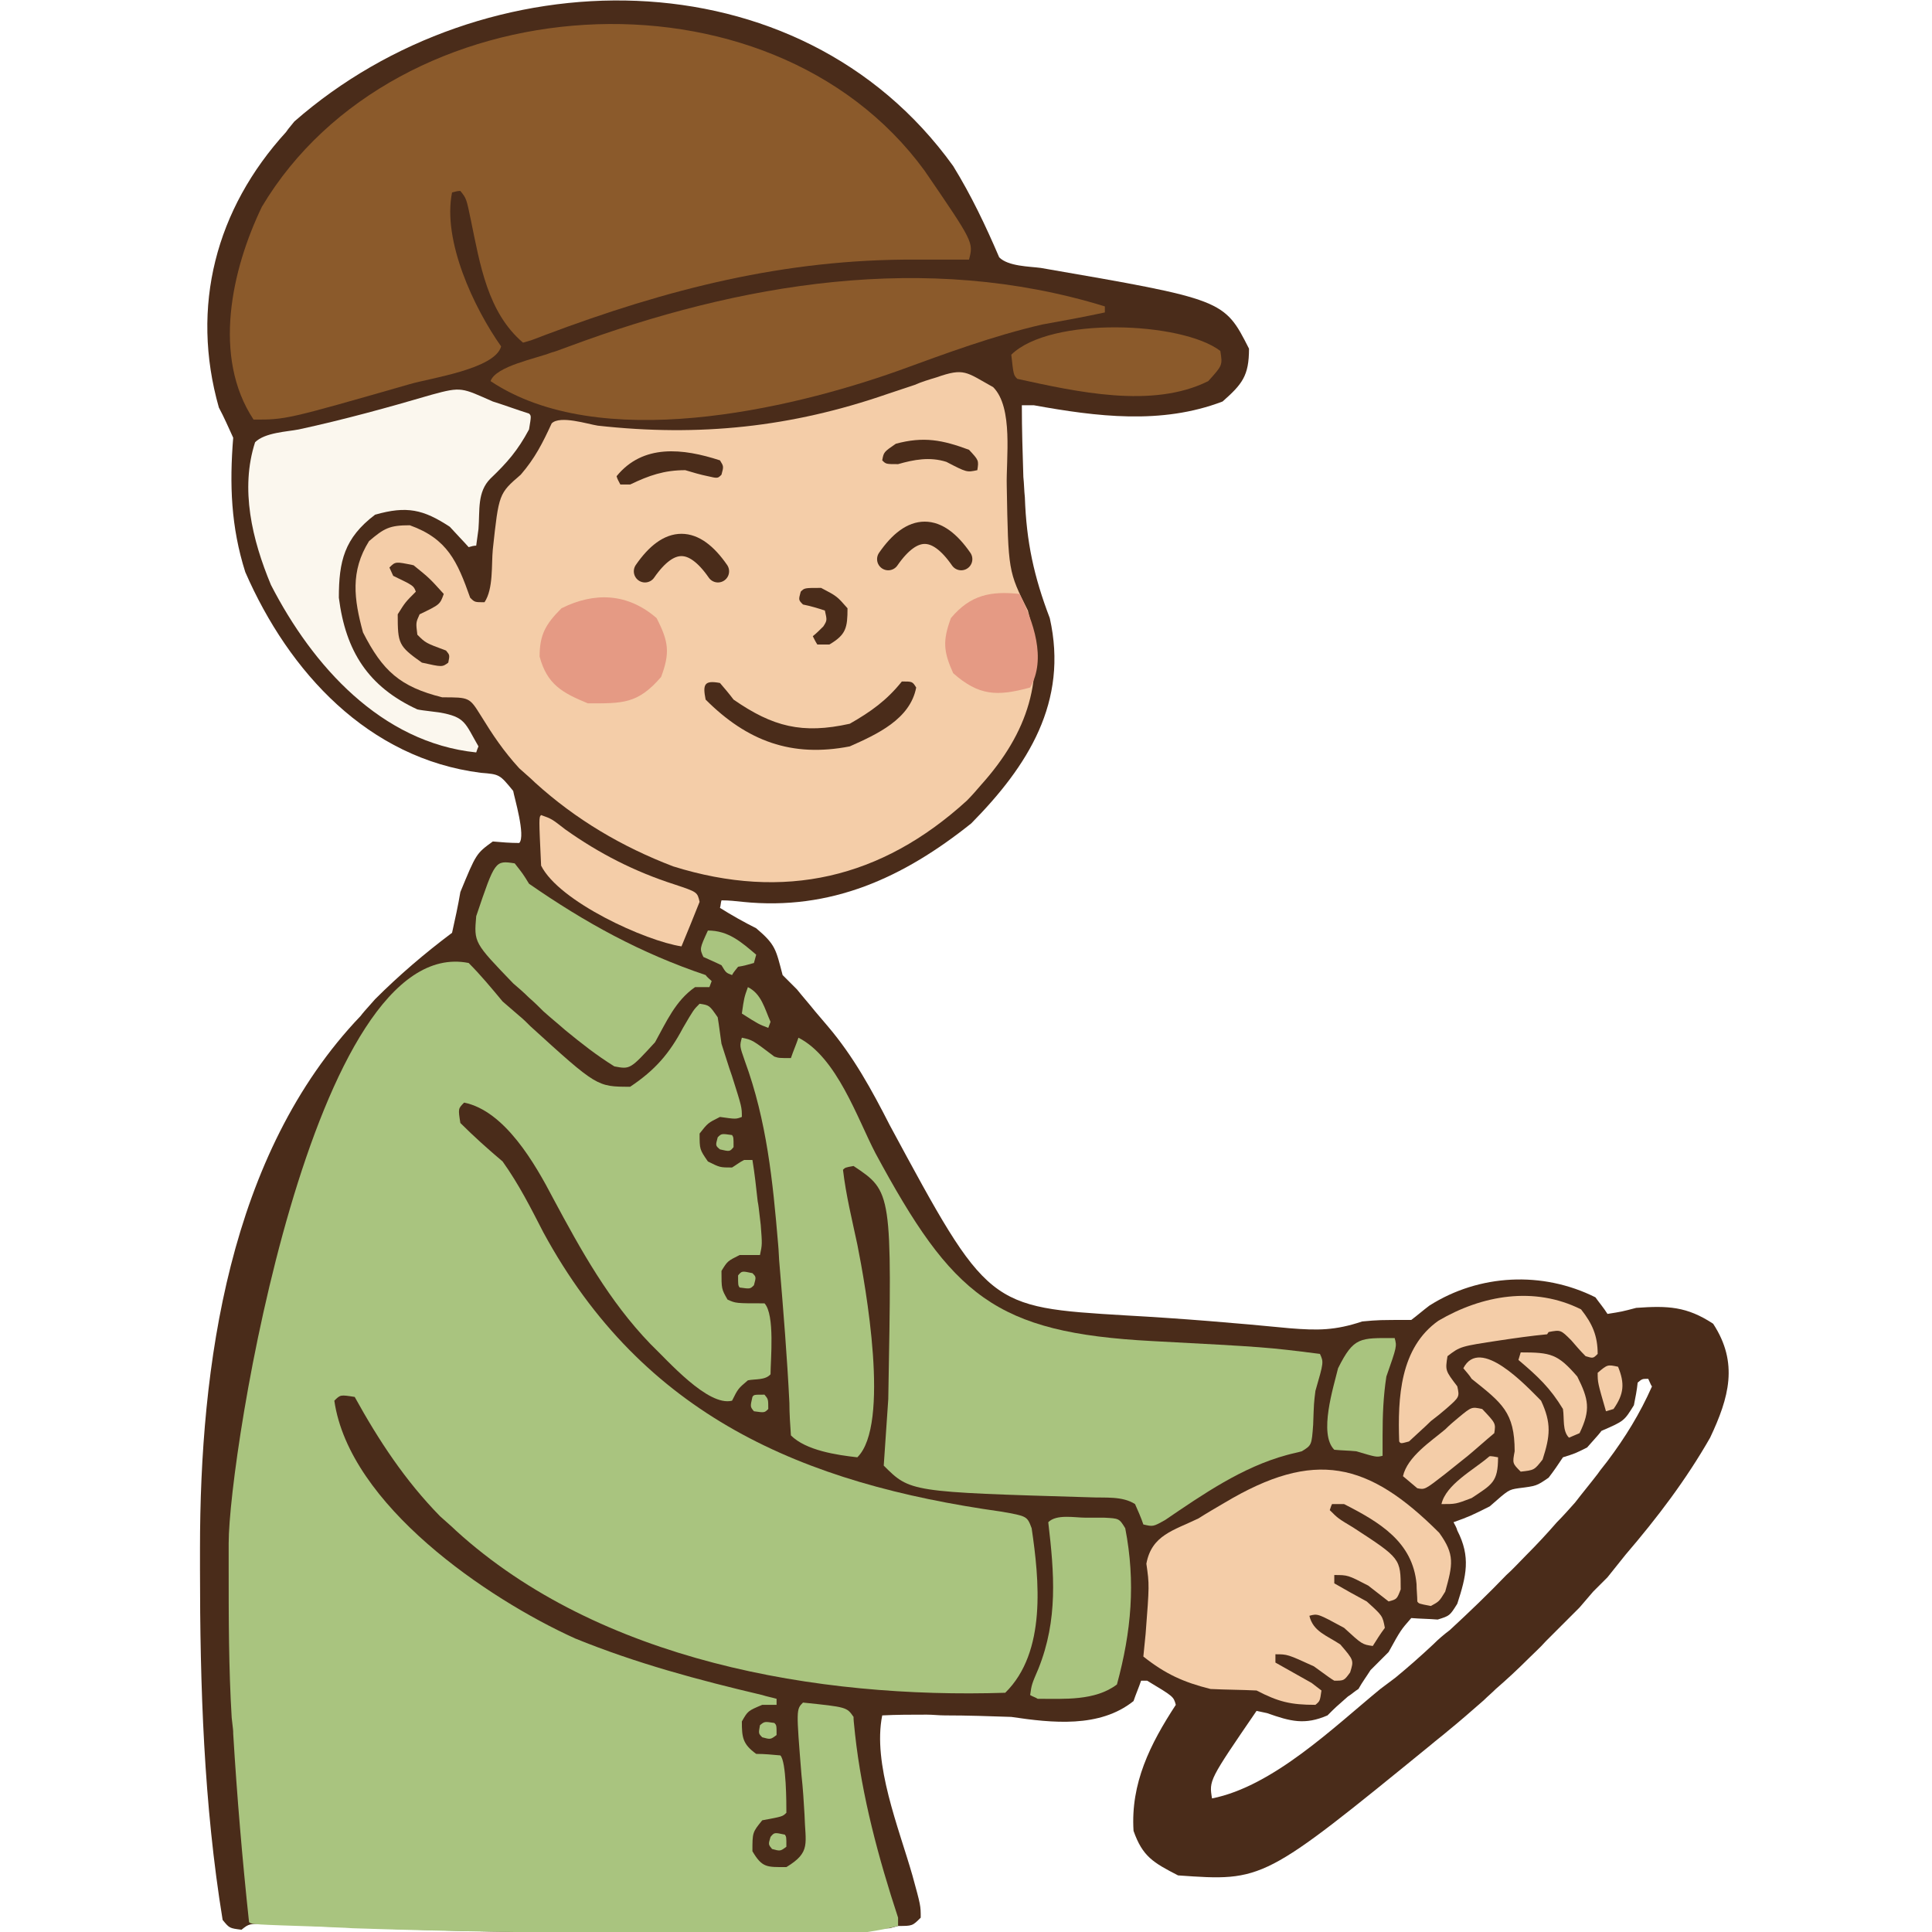
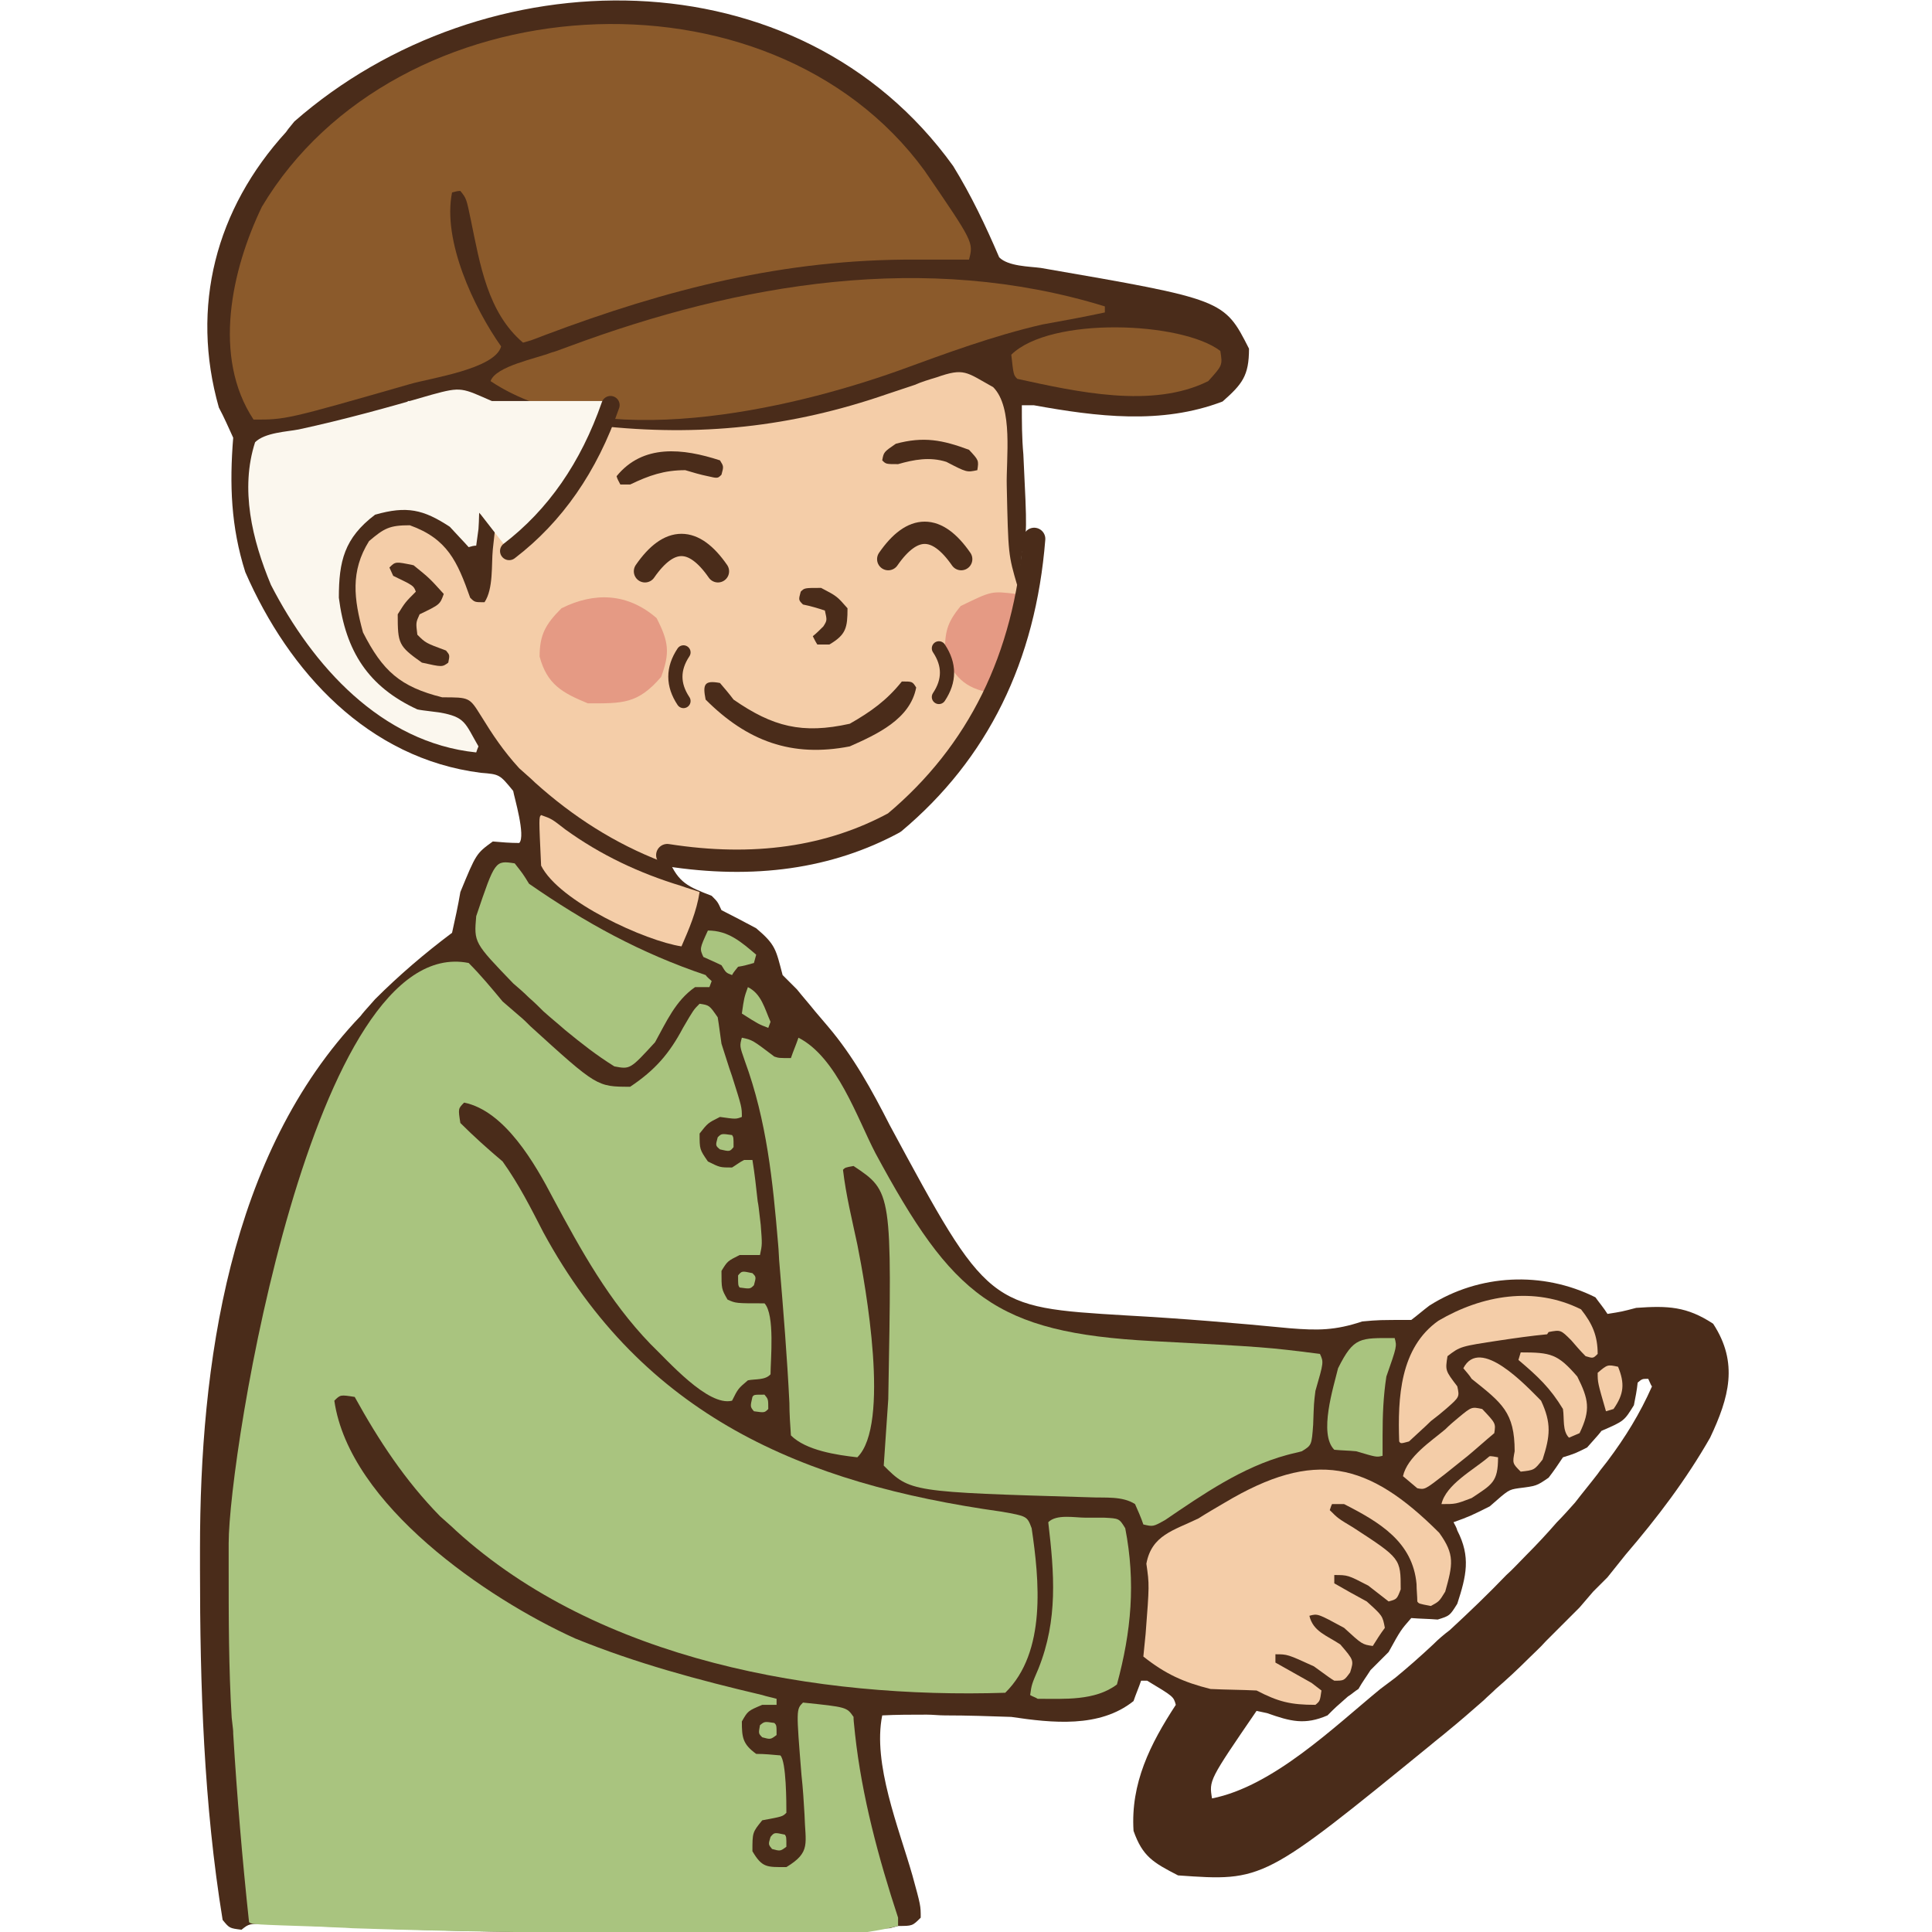
<svg xmlns="http://www.w3.org/2000/svg" viewBox="0 0 256 256">
  <g data-part="person">
-     <path d="M126.3 22c2.4 3.9 4.3 7.9 6.1 12.1 1.2 1.2 4 1.2 5.5 1.4 24.3 4.2 24.3 4.2 27.6 10.7 0 3.6-.9 4.7-3.5 7-8.1 3.1-16.7 2-25 .5-.5 0-1.1 0-1.6 0 0 3.2.1 6.3.2 9.5.1.9.1 1.8.2 2.7.2 5.9 1.2 10.5 3.3 16 2.5 11.1-2.9 19.6-10.4 27.2-9 7.2-18.6 11.6-30.3 10.4-.9-.1-1.8-.2-2.8-.2-.1.3-.1.7-.2 1 1.6 1 3.2 1.9 4.8 2.7 2.6 2.2 2.6 2.8 3.5 6.2.6.6 1.2 1.2 1.9 1.9.8 1 1.6 1.9 2.4 2.9.6.7 1.1 1.3 1.7 2 3.4 4 5.8 8.4 8.2 13.1 13 24.1 13 24.1 31.3 25.2 7.3.4 14.5 1 21.7 1.7 3.7.3 6 .3 9.6-.9 2.2-.2 2.2-.2 6.5-.2.8-.6 1.6-1.3 2.4-1.9 6.6-4.2 15-4.6 22-1.1.5.7 1.1 1.4 1.6 2.2 1.9-.3 1.9-.3 3.8-.8 4.2-.3 6.7-.2 10.2 2.1 3.4 5.2 2.1 9.8-.4 15.1-3.2 5.6-7 10.6-11.2 15.5-.4.5-.4.5-2.4 3-.6.6-1.2 1.2-1.9 1.9-.6.7-1.2 1.4-1.8 2.1-1.5 1.5-3 3-4.5 4.5-.7.8-1.5 1.5-2.3 2.3-1.4 1.4-2.8 2.7-4.3 4-.5.5-1.1 1-1.6 1.5-1.6 1.4-3.2 2.8-4.8 4.1-.7.6-1.5 1.2-2.2 1.8-22.2 18.1-22.2 18.1-33.5 17.3-3.3-1.7-4.7-2.5-5.9-5.9-.4-6.3 2.2-11.5 5.6-16.7-.3-1.1-.3-1.1-3.8-3.2-.2 0-.5 0-.8 0-.3.9-.7 1.8-1 2.7-4.5 3.6-10.8 2.9-16.2 2.1-2.9-.1-5.8-.2-8.8-.2-.8 0-1.6-.1-2.4-.1-2 0-4 0-5.9.1-1.3 6.4 2.2 14.9 4 21.2 1.1 4 1.1 4 1.1 5.6-1.1 1.1-1.1 1.1-3 1.1-.4.1-.7.2-1.1.3-10.9.5-21.8.6-32.7.6-.4 0-.4 0-2.4 0-15.8 0-31.6-.4-47.4-1.2-2.4 0-2.4 0-3.4.8-1.6-.2-1.6-.2-2.5-1.3-2.5-15.3-3-31-3-46.5 0-.9 0-1.8 0-2.7 0-24.2 3.8-52.3 21.3-70.6.3-.4.3-.4 1.9-2.2 3.2-3.2 6.6-6.1 10.2-8.8.4-1.8.8-3.6 1.1-5.4 2.1-5.1 2.1-5.1 4.3-6.7 1.1.1 2.3.2 3.5.2.9-.9-.7-6.2-.8-6.9-1.8-2.2-1.8-2.2-4.3-2.4-14.9-1.9-25.4-13.3-31.2-26.6-1.9-6-2.1-11.6-1.6-17.8-.6-1.3-1.2-2.7-1.9-4-3.8-13.4-.4-26.3 8.9-36.5.2-.3.2-.3 1.1-1.4 25.1-22 66.8-22.6 87.3 5.9zm90.7 161.2c-.1 1-.3 2-.5 3-1.3 2.1-1.3 2.1-4.3 3.4-.3.4-.3.4-1.9 2.2-1.6.8-1.6.8-3.2 1.3-.6.9-1.2 1.8-1.9 2.7-1.6 1.1-1.6 1.1-4 1.4-1.3.2-1.3.2-3.8 2.4-2.6 1.3-2.6 1.3-4.8 2.1.2.4.4.7.5 1.1 1.8 3.5 1.2 6 0 9.7-1 1.6-1 1.6-2.6 2.1-1.2-.1-2.3-.1-3.5-.2-1.4 1.6-1.4 1.6-3 4.5-.8.8-1.6 1.6-2.4 2.4-.5.8-1.1 1.6-1.6 2.5-.5.3-.9.7-1.4 1-1.6 1.4-1.6 1.4-2.7 2.5-3 1.3-4.9.8-8-.3-.5-.1-.9-.2-1.4-.3-6.3 9.2-6.3 9.2-5.9 11.6 8.1-1.6 16.2-9.5 22.3-14.5.7-.5 1.3-1 2-1.5 1.7-1.4 3.4-2.9 5-4.4.7-.7 1.4-1.3 2.2-1.9 2.6-2.4 5.1-4.8 7.5-7.3.9-.8 1.7-1.7 2.6-2.6 1.4-1.4 2.8-2.9 4.1-4.4.8-.8 1.6-1.7 2.4-2.6 1-1.3 2-2.5 3-3.8.2-.3.2-.3 1.3-1.7 2.4-3.2 4.3-6.3 5.9-9.9-.1-.1-.1-.1-.5-1-.8 0-.8 0-1.4.5z" fill="#4A2C1A" />
+     <path d="M126.3 22c2.4 3.9 4.3 7.9 6.1 12.1 1.2 1.2 4 1.2 5.5 1.4 24.3 4.2 24.3 4.2 27.6 10.7 0 3.6-.9 4.7-3.5 7-8.1 3.1-16.7 2-25 .5-.5 0-1.1 0-1.6 0 0 2.2 0 4.3.2 6.5.5 10.3.5 10.3-.2 13.1-.1 1.1-.2 2.2-.3 3.3-.1.3-.2.7-.3 1 0 .9 0 1.7-.1 2.6-.4 7.4-2.7 14.4-7.4 20.3-.5.7-1.1 1.5-1.7 2.3-2.2 2.8-4.6 4.4-7.7 6.2-.4.2-.4.2-2.3 1.3-7.6 4.4-15.3 4.3-23.7 3.6-1.1 0-2.2 0-3.3 0 1.3 3.1 2.6 3.6 5.7 4.8.8.8.8.8 1.3 1.9 1.6.8 3.1 1.6 4.6 2.4 2.6 2.2 2.6 2.8 3.5 6.2.6.6 1.2 1.2 1.9 1.9.8 1 1.6 1.9 2.4 2.9.6.7 1.1 1.3 1.7 2 3.4 4 5.8 8.4 8.2 13.1 13 24.1 13 24.1 31.3 25.2 7.3.4 14.5 1 21.7 1.7 3.7.3 6 .3 9.6-.9 2.2-.2 2.2-.2 6.5-.2.8-.6 1.6-1.3 2.4-1.9 6.6-4.2 15-4.6 22-1.1.5.7 1.1 1.4 1.6 2.2 1.9-.3 1.9-.3 3.8-.8 4.2-.3 6.7-.2 10.2 2.1 3.4 5.2 2.1 9.8-.4 15.1-3.2 5.6-7 10.6-11.2 15.5-.4.5-.4.5-2.4 3-.6.6-1.2 1.2-1.9 1.9-.6.7-1.2 1.4-1.8 2.1-1.5 1.5-3 3-4.5 4.5-.7.8-1.5 1.5-2.3 2.3-1.4 1.4-2.8 2.7-4.3 4-.5.5-1.1 1-1.6 1.5-1.6 1.4-3.2 2.8-4.8 4.1-.7.6-1.5 1.2-2.2 1.8-22.2 18.1-22.2 18.1-33.5 17.3-3.3-1.7-4.7-2.5-5.9-5.9-.4-6.3 2.2-11.5 5.6-16.7-.3-1.1-.3-1.1-3.8-3.2-.2 0-.5 0-.8 0-.3.9-.7 1.8-1 2.7-4.5 3.6-10.8 2.9-16.2 2.1-2.9-.1-5.8-.2-8.8-.2-.8 0-1.6-.1-2.4-.1-2 0-4 0-5.9.1-1.3 6.4 2.2 14.9 4 21.2 1.1 4 1.1 4 1.1 5.6-1.1 1.1-1.1 1.1-3 1.1-.4.1-.7.2-1.1.3-10.9.5-21.8.6-32.7.6-.4 0-.4 0-2.4 0-15.8 0-31.6-.4-47.4-1.2-2.4 0-2.4 0-3.4.8-1.6-.2-1.6-.2-2.5-1.3-2.5-15.3-3-31-3-46.5 0-.9 0-1.8 0-2.7 0-24.2 3.8-52.3 21.3-70.6.3-.4.3-.4 1.9-2.2 3.2-3.2 6.6-6.1 10.2-8.8.4-1.8.8-3.6 1.1-5.4 2.1-5.1 2.1-5.1 4.3-6.7 1.1.1 2.3.2 3.5.2.9-.9-.7-6.2-.8-6.9-1.8-2.2-1.8-2.2-4.3-2.4-14.9-1.9-25.4-13.3-31.2-26.6-1.9-6-2.1-11.6-1.6-17.8-.6-1.3-1.2-2.7-1.9-4-3.8-13.4-.4-26.3 8.9-36.5.2-.3.2-.3 1.1-1.4 25.1-22 66.8-22.6 87.3 5.9zm90.7 161.2c-.1 1-.3 2-.5 3-1.3 2.1-1.3 2.1-4.3 3.4-.3.4-.3.4-1.9 2.2-1.6.8-1.6.8-3.2 1.3-.6.9-1.2 1.8-1.9 2.7-1.6 1.1-1.6 1.1-4 1.4-1.3.2-1.3.2-3.8 2.4-2.6 1.3-2.6 1.3-4.8 2.1.2.4.4.7.5 1.1 1.8 3.5 1.2 6 0 9.7-1 1.6-1 1.6-2.6 2.1-1.2-.1-2.3-.1-3.5-.2-1.4 1.6-1.4 1.6-3 4.5-.8.8-1.6 1.6-2.4 2.4-.5.8-1.1 1.6-1.6 2.5-.5.3-.9.7-1.4 1-1.6 1.4-1.6 1.4-2.7 2.5-3 1.3-4.9.8-8-.3-.5-.1-.9-.2-1.4-.3-6.3 9.2-6.3 9.2-5.9 11.6 8.1-1.6 16.2-9.5 22.3-14.5.7-.5 1.3-1 2-1.5 1.7-1.4 3.4-2.9 5-4.4.7-.7 1.4-1.3 2.2-1.9 2.6-2.4 5.1-4.8 7.5-7.3.9-.8 1.7-1.7 2.6-2.6 1.4-1.4 2.8-2.9 4.1-4.4.8-.8 1.6-1.7 2.4-2.6 1-1.3 2-2.5 3-3.8.2-.3.2-.3 1.3-1.7 2.4-3.2 4.3-6.3 5.9-9.9-.1-.1-.1-.1-.5-1-.8 0-.8 0-1.4.5z" fill="#4A2C1A" />
    <path d="M62.1 127.6c1.6 1.6 3 3.3 4.5 5.1.7.6 1.4 1.2 2.2 1.9.5.4 1 .9 1.5 1.4 8.8 8 8.8 8 13.2 8 3.3-2.2 5.2-4.4 7-7.8 1.4-2.4 1.4-2.4 2.2-3.2 1.3.2 1.3.2 2.4 1.8.1.6.1.6.5 3.5.5 1.5.9 2.9 1.4 4.3 1.3 4.1 1.3 4.1 1.3 5.4-.8.3-.8.3-2.9 0-1.6.8-1.6.8-2.7 2.2 0 2.1 0 2.1 1.1 3.7 1.6.8 1.6.8 3.2.8.5-.3 1-.7 1.6-1 .3 0 .7 0 1.1 0 .3 1.8.5 3.7.7 5.5.1.5.1.5.4 3.1.2 2.6.2 2.6-.1 4-.9 0-1.7 0-2.7 0-1.6.8-1.6.8-2.4 2.1 0 2.4 0 2.4.8 3.8 1.1.5 1.1.5 4.9.5 1.4 1.5.8 7.5.8 9.4-.7.8-2 .6-3 .8-1.3 1.1-1.3 1.1-2.1 2.7-3.2.8-8.5-5.3-10.8-7.5-5.5-5.7-9.2-12.4-12.9-19.3-2.4-4.6-6.4-11.6-11.8-12.7-.8.8-.8.8-.5 2.7 1.8 1.8 3.7 3.5 5.6 5.1 2.2 3.1 3.7 6.1 5.4 9.4 13.2 24.3 34.3 33.3 60.7 37 3.4.6 3.4.6 4 2.2 1 6.8 2 16.4-3.5 21.8-24.9.8-53.8-4.2-72.8-21.5-.3-.3-.3-.3-2.1-1.9-4.6-4.7-8.1-10-11.3-15.8-1.9-.3-1.9-.3-2.7.5 2 13.8 20.2 26.2 31.9 31.5 8.1 3.3 16.3 5.5 24.8 7.5.6.2 1.2.3 1.9.5 0 .3 0 .5 0 .8-.6 0-1.3 0-1.9 0-1.9.8-1.9.8-2.7 2.2 0 2.1.1 3 1.9 4.3 1.1 0 2.1.1 3.2.2.8.8.8 6.4.8 7.6-.5.5-.5.5-3.2 1-1.3 1.6-1.3 1.6-1.3 4.1 1.3 2.2 1.9 2.1 4.5 2.1 3.3-2 2.5-3.1 2.4-7-.1-1.7-.2-3.4-.4-5.2-.7-8.7-.7-8.7.2-9.6 5.8.6 5.8.6 6.7 1.9 0 .4 0 .4.2 2.3.9 8.2 3.1 16.4 5.7 24.3 0 .4 0 .7 0 1.1-10.2 2.6-23.2.9-33.8.9-.8 0-1.6 0-2.4 0-12 0-24-.2-36.1-.6-1.3-.1-2.7-.1-4.1-.2-9.2-.3-9.2-.3-9.6-.6-.9-8.4-1.6-16.7-2.1-25 0-.4 0-.4-.2-2.1-.4-6.6-.4-13.2-.4-19.8 0-1.1 0-2.2 0-3.3 0-11.8 11.1-81 31.8-76.9z" fill="#A9C47F" />
-     <path d="M131.6 51.3c2.7 2.7 1.7 9.5 1.8 13.1.2 11.3.2 11.3 2.8 16.5 2.4 8.9 0 16.2-6.2 23.1-.6.7-1.2 1.4-1.9 2.1-11.3 10.3-24.2 13.3-38.9 8.7-6.8-2.6-12.9-6.2-18.3-11.1-.3-.3-.3-.3-2.1-1.9-2.1-2.3-3.5-4.4-5.1-7-1.5-2.4-1.5-2.4-5.1-2.4-5.6-1.4-7.9-3.5-10.5-8.6-1.2-4.4-1.7-8.1.8-12.1 2-1.7 2.7-2.1 5.4-2.1 5 1.8 6.3 4.8 8 9.6.6.6.6.6 1.9.6 1.2-1.8.9-5 1.1-7 .8-7.4.8-7.4 3.7-9.9 1.9-2.2 2.9-4.2 4.1-6.8 1.1-1.1 4.8.1 6.1.3 13.5 1.5 25.7.2 38.4-4.2.6-.2.6-.2 3.6-1.2.9-.4 1.9-.7 2.9-1 3.7-1.3 3.9-.7 7.5 1.3z" fill="#F4CDA8" />
+     <path d="M131.6 51.3c2.7 2.7 1.7 9.5 1.8 13.1.2 9.1.2 9.1 1.4 13.2 0 8.3-2.3 16.4-7.5 22.9-.5.7-1.1 1.5-1.7 2.3-2.2 2.8-4.6 4.4-7.7 6.2-.4.2-.4.2-2.3 1.3-7.6 4.4-15.3 4.3-23.7 3.6-3.3 0-3.3 0-4.1.3-6.3-2.4-11.9-6-16.9-10.5-.3-.3-.3-.3-2.1-1.9-2.1-2.3-3.5-4.4-5.1-7-1.5-2.4-1.5-2.4-5.1-2.4-5.6-1.4-7.9-3.5-10.5-8.6-1.2-4.4-1.7-8.1.8-12.1 2-1.7 2.7-2.1 5.4-2.1 5 1.8 6.3 4.8 8 9.6.6.6.6.6 1.9.6 1.2-1.8.9-5 1.1-7 .8-7.4.8-7.4 3.7-9.9 1.9-2.2 2.9-4.2 4.1-6.8 1.1-1.1 4.8.1 6.1.3 13.5 1.5 25.7.2 38.4-4.2.6-.2.6-.2 3.6-1.2.9-.4 1.9-.7 2.9-1 3.7-1.3 3.9-.7 7.5 1.3z" fill="#F4CDA8" />
    <path d="M122.5 22.6c6.5 9.5 6.5 9.5 5.9 11.8-2.3 0-4.6 0-7 0-17.4-.1-33 3.9-49.2 10-1.8.7-1.8.7-2.9 1-4.7-4-5.7-10.4-6.9-16.2-.6-2.9-.6-2.9-1.4-3.9-.4 0-.7.1-1.1.2-1.3 6.4 2.9 15.3 6.5 20.4-.8 3-9.4 4.2-12.1 5-16.4 4.7-16.4 4.7-20.7 4.7-5.5-8.3-2.9-19.9 1.1-28.2 17.7-29.7 67.2-33 87.8-4.8z" fill="#8B5A2B" />
    <path d="M98.3 137.5c1.4.3 1.4.3 4.3 2.5.6.2.6.2 2.2.2.3-.9.7-1.8 1-2.7 5.1 2.6 7.8 10.7 10.2 15.3 10.2 18.9 15.8 23.8 36.7 24.9 15.1.8 15.1.8 22.2 1.7.5 1.1.5 1.1-.6 4.9-.2 1.6-.2 1.6-.3 4.5-.2 2.7-.2 2.7-1.5 3.5-.7.2-1.3.3-2 .5-5.9 1.6-11.1 5.2-16.1 8.6-1.6.9-1.6.9-2.9.6-.3-.9-.7-1.8-1.1-2.7-1.7-1.1-4-.8-6-.9-23.8-.7-23.8-.7-27.3-4.2.2-2.9.4-5.9.6-8.8.5-27.5.5-27.5-4.6-30.9-1.1.2-1.1.2-1.4.5.4 3.4 1.2 6.6 1.9 9.9 1.1 5.5 4.4 23.9 0 28.2-2.7-.3-6.8-.9-8.8-2.9-.1-1.4-.2-2.9-.2-4.3-.3-6.1-.8-12.2-1.3-18.2-.1-1-.1-1.9-.2-2.9-.7-8.3-1.5-16.3-4.4-24.2-.7-2-.7-2-.4-3.1z" fill="#A9C47F" />
    <path d="M146.4 40.6c0 .2 0 .5 0 .8-2.8.6-5.5 1.1-8.3 1.6-6.5 1.5-12.7 3.8-19 6.1-14.6 5.2-39.7 11-54.1 1.4.7-2 6.1-3 8.1-3.8.4-.1.4-.1 2.3-.8 22.6-8.4 47.3-12.6 71-5.3z" fill="#8B5A2B" />
    <path d="M190.7 203.1c2.1 2.9 1.8 4.2.8 7.8-.8 1.3-.8 1.3-1.9 1.9-1.6-.3-1.6-.3-1.8-.6 0-.7-.1-1.5-.1-2.3-.5-5.6-4.9-8.2-9.6-10.6-.5 0-1.1 0-1.6 0-.1.2-.1.2-.3.8 1.1 1.1 1.1 1.1 3.1 2.3 6.3 4.1 6.3 4.1 6.3 8.2-.5 1.3-.5 1.3-1.6 1.6-.4-.3-.4-.3-2.7-2.1-2.7-1.4-2.7-1.4-4.5-1.4 0 .4 0 .7 0 1.1 1.4.8 2.8 1.6 4.3 2.4 2.1 1.9 2.1 1.9 2.4 3.5-.6.8-1.1 1.6-1.6 2.4-1.4-.2-1.4-.2-3.8-2.4-3.5-1.9-3.5-1.9-4.6-1.6.5 2.1 2.3 2.6 4.1 3.8 1.8 2.1 1.8 2.1 1.3 3.7-.8 1.1-.8 1.1-2.1 1.1-.5-.3-.5-.3-2.7-1.9-3.5-1.6-3.5-1.6-5.1-1.6 0 .4 0 .7 0 1.1 1.6.9 3.2 1.8 4.8 2.7.4.3.9.7 1.3 1-.2 1.4-.2 1.4-.8 1.9-3.3 0-4.9-.4-7.8-1.9-2-.1-4.1-.1-6.1-.2-3.6-.9-6-2-8.9-4.3.1-1 .2-2 .3-3 .5-6.5.5-6.5.1-9.3.7-3.8 3.6-4.4 6.9-6 1.1-.7 2.3-1.4 3.5-2.1 11.9-7.1 19-5.4 28.4 4z" fill="#F4CDA8" />
    <path d="M65.3 53.2c1.6.5 3.2 1.1 4.8 1.6.3.3.3.3 0 2.1-1.5 2.8-2.9 4.4-5.1 6.5-1.8 1.8-1.4 4.2-1.6 6.7-.1.7-.2 1.4-.3 2.2-.3 0-.7.1-1 .2-.8-.9-1.6-1.7-2.5-2.7-3.5-2.3-5.7-2.8-9.9-1.6-4.1 3.1-4.8 6.2-4.8 11 .9 7.1 3.9 11.8 10.4 14.8.5.1.5.1 2.9.4 3.5.6 3.4 1.4 5.2 4.5-.1.2-.2.5-.3.8-12.6-1.3-21.7-11.5-27.2-22.2-2.5-6-4.1-12.7-2.1-18.9 1.3-1.3 4.3-1.4 5.8-1.7 6-1.3 11.8-2.9 17.6-4.6 4-1.1 4-.9 8.1.9z" fill="#FBF7EE" />
    <path d="M68.2 114.4c1.1 1.4 1.1 1.4 1.9 2.7 7.5 5.2 14.8 9.2 23.4 12.1.2.3.5.5.8.8-.1.3-.2.5-.3.8-.6 0-1.2 0-1.9 0-2.6 1.8-3.8 4.6-5.3 7.3-3.3 3.6-3.3 3.6-5.4 3.2-2.4-1.5-4.3-3-6.5-4.8-.9-.8-1.9-1.6-2.9-2.5-.6-.6-1.2-1.2-1.9-1.8-.7-.7-1.4-1.3-2.1-1.9-5.2-5.4-5.2-5.4-4.9-8.9 2.5-7.4 2.5-7.4 5.1-7z" fill="#A9C47F" />
    <path d="M143.8 201.1c.8 0 1.6 0 2.5 0 2 .1 2 .1 2.8 1.4 1.4 7.2.8 13.7-1.1 20.7-2.9 2.2-7 1.9-10.5 1.9-.3-.2-.7-.3-1-.5.2-1.4.2-1.4 1.1-3.5 2.6-6.5 2.1-12.6 1.3-19.4 1.1-1.1 3.5-.6 4.9-.6z" fill="#A9C47F" />
    <path d="M87 81.9c1.6 3.1 1.8 4.6.6 7.8-3.1 3.6-5.1 3.5-9.7 3.5-3.4-1.4-5.4-2.5-6.4-6.2 0-2.9.8-4.3 2.9-6.4 4.4-2.2 8.8-2 12.6 1.3z" fill="#E59A84" />
    <path d="M161.7 46.5c.3 1.9.3 1.9-1.6 4-7.4 3.7-17.5 1.4-25.3-.3-.5-.5-.5-.5-.8-3.2 5.2-5.1 22.6-4.4 27.7-.5z" fill="#8B5A2B" />
    <path d="M209.5 173.5c1.5 1.9 2.2 3.5 2.2 5.9-.6.6-.6.6-1.6.3-.7-.7-1.3-1.4-1.9-2.1-1.4-1.4-1.4-1.4-3-1.1 0 0 0 0-.2.3-2.1.2-4.2.5-6.2.8-5.3.8-5.3.8-7 2.1-.3 1.9-.3 1.9 1.3 4 .3 1.4.3 1.4-1.4 2.9-.7.6-1.3 1.1-2.1 1.7-.4.4-.4.4-2.9 2.7-1.1.3-1.1.3-1.3 0-.2-5.8.1-12.4 5.2-16 5.8-3.4 12.7-4.6 18.9-1.5z" fill="#F4CDA8" />
-     <path d="M71.7 108c1.4.5 1.4.5 3.2 1.9 4.5 3.2 9.2 5.6 14.5 7.3 3 1 3 1 3.3 2.3-.8 2-1.6 4-2.4 5.9-4.7-.7-16.2-5.9-18.6-10.7-.3-6.4-.3-6.4 0-6.7z" fill="#F4CDA8" />
-     <path d="M135.1 78.7c1.8 3.6 3.6 8.6 1.4 12.4-4.4 1.2-6.8 1.1-10.2-1.9-1.3-2.9-1.4-4.3-.3-7.3 2.6-3.1 5.3-3.6 9.1-3.2z" fill="#E59A84" />
+     <path d="M71.7 108c1.4.5 1.4.5 3.2 1.9 4.7 3.4 9.8 5.8 15.4 7.5.8.3 1.6.5 2.4.8-.4 2.6-1.4 4.9-2.4 7.2-4.7-.7-16.2-5.9-18.6-10.7-.3-6.4-.3-6.4 0-6.7z" fill="#F4CDA8" />
    <path d="M184.8 177.3c.3 1.1.3 1.1-1.1 5.1-.4 2.6-.5 5.1-.5 7.8 0 .9 0 1.8 0 2.7-.8.2-.8.2-3.5-.6-1-.1-1.9-.1-2.9-.2-2.1-2.1-.1-8.3.5-10.8 2.1-4.2 2.9-4 7.5-4z" fill="#A9C47F" />
+     <path d="M134.6 78.7c.8 3.4-.3 10.7-2.7 13.2-3.6-.5-5.3-1.8-6.7-5.1 0-3 .2-4.2 2.1-6.5 4.1-2 4.1-2 7.3-1.6z" fill="#E59A84" />
    <path d="M95.4 90.5c.6.7 1.2 1.4 1.8 2.2 5.2 3.6 9.1 4.6 15.4 3.2 2.8-1.6 4.9-3.1 6.9-5.6 1.4 0 1.4 0 1.9.8-.8 4.2-5.2 6.2-8.8 7.8-7.7 1.5-13.6-.7-19.1-6.2-.4-2-.2-2.6 1.9-2.2z" fill="#4A2C1A" />
    <path d="M204.2 185.6c1.4 3 1.2 4.7.2 7.8-1.1 1.4-1.1 1.4-2.9 1.6-1.1-1.1-1.1-1.1-.8-2.7 0-5.2-1.7-6.4-5.7-9.6-.3-.5-.7-.9-1.1-1.4 2.2-4.3 8.3 2.3 10.3 4.3z" fill="#F4CDA8" />
    <path d="M196.4 186.7c1.8 1.9 1.8 1.9 1.6 3.2-1.2 1-2.3 2-3.5 3-1 .8-2 1.6-3 2.4-2.7 2.1-2.7 2.1-3.7 1.9-.7-.6-1.3-1.1-1.9-1.6.6-2.6 3.7-4.6 5.6-6.2.6-.6 1.2-1.1 1.8-1.6 1.7-1.4 1.7-1.4 3.1-1.1z" fill="#F4CDA8" />
    <path d="M54.8 74.9c2.1 1.7 2.1 1.7 4 3.8-.5 1.4-.5 1.4-3.2 2.7-.5 1.1-.5 1.1-.3 2.7 1.1 1.1 1.1 1.1 3.8 2.1.5.6.5.6.3 1.6-.8.6-.8.6-3.5 0-3.1-2.2-3.2-2.5-3.2-6.4 1-1.6 1-1.6 2.4-3-.3-.8-.3-.8-3-2.1-.2-.4-.3-.7-.5-1.1.8-.8.8-.8 3.2-.3z" fill="#4A2C1A" />
    <path d="M201.5 179.2c4 0 4.9.2 7.5 3.2 1.5 3 1.8 4.4.3 7.5-.5.2-.9.4-1.4.6-.9-.9-.6-2.5-.8-3.8-1.7-2.8-3.3-4.3-5.9-6.5.1-.3.2-.7.3-1z" fill="#F4CDA8" />
    <path d="M95.4 61c.5.8.5.8.2 1.9-.5.5-.5.5-1.8.2-1-.2-2-.5-3-.8-2.8 0-4.8.7-7.3 1.9-.4 0-.8 0-1.3 0-.2-.4-.4-.7-.5-1.1 3.5-4.3 8.8-3.7 13.7-2.1z" fill="#4A2C1A" />
    <path d="M128.4 59.6c1.3 1.4 1.3 1.4 1.1 2.7-1.4.3-1.4.3-4.1-1.1-2.2-.7-4.3-.3-6.4.3-1.6 0-1.6 0-2.1-.5.2-1.1.2-1.1 1.8-2.2 3.7-1 6.2-.5 9.7.8z" fill="#4A2C1A" />
    <path d="M108.8 77.9c2.1 1.1 2.1 1.1 3.5 2.7 0 2.6-.2 3.5-2.4 4.8-.6 0-1.1 0-1.6 0-.2-.3-.4-.7-.6-1.1.5-.4.9-.8 1.4-1.3.5-.8.5-.8.2-2.1-.9-.3-1.9-.6-2.9-.8-.6-.6-.6-.6-.3-1.7.5-.5.5-.5 2.7-.5z" fill="#4A2C1A" />
    <path d="M93.8 123.3c2.7 0 4.4 1.5 6.4 3.2-.1.4-.2.7-.3 1.1-.7.2-1.4.4-2.1.5-.3.4-.6.7-.8 1.1-.8-.3-.8-.3-1.4-1.3-.4-.2-.4-.2-2.4-1.1-.5-1.1-.5-1.1.6-3.5z" fill="#A9C47F" />
    <path d="M198.5 193.1c0 3.3-.8 3.6-3.5 5.4-2.1.8-2.1.8-4 .8.6-2.6 4.2-4.5 6.2-6.2.2-.2.2-.2 1.3 0z" fill="#F4CDA8" />
    <path d="M214.4 181.1c.9 2.2.8 3.6-.6 5.6-.3.1-.7.2-1 .3-1.1-3.8-1.1-3.8-1.1-5.1 1.3-1.1 1.3-1.1 2.7-.8z" fill="#F4CDA8" />
    <path d="M99.1 130.8c1.8.9 2.2 2.8 3 4.6-.1.3-.2.5-.3.8-1.3-.5-1.3-.5-3.5-1.9.3-2.1.3-2.1.8-3.5z" fill="#A9C47F" />
    <path d="M101.3 184.8c.5.6.5.6.5 1.9-.5.5-.5.5-1.9.3-.5-.6-.5-.6-.2-1.9.2-.3.2-.3 1.6-.3z" fill="#A9C47F" />
    <path d="M99.7 168.7c.5.5.5.5.2 1.6-.5.5-.5.5-1.9.3-.2-.3-.2-.3-.2-1.6.5-.6.5-.6 1.9-.3z" fill="#A9C47F" />
    <path d="M97 150.4c.2.3.2.3.2 1.6-.5.6-.5.6-1.8.3-.6-.5-.6-.5-.3-1.6.5-.5.5-.5 1.9-.3z" fill="#A9C47F" />
    <path d="M104 243.1c.2.3.2.3.2 1.6-.8.6-.8.6-1.9.3-.5-.6-.5-.6-.2-1.6.5-.6.5-.6 1.9-.3z" fill="#A9C47F" />
    <path d="M102.6 228.3c.3.3.3.3.3 1.6-.8.6-.8.6-1.9.3-.5-.5-.5-.5-.3-1.6.6-.5.6-.5 1.9-.3z" fill="#A9C47F" />
    <g transform="matrix(-0.2686 0 0 0.2686 252.8 -12.4)">
-       <path d="M467 322Q485 296 503 322M587 328Q605 302 623 328" fill="none" stroke="#4A2C1A" stroke-width="11" stroke-linecap="round" />
+       <g fill="none" stroke="#4A2C1A" stroke-width="11" stroke-linecap="round" stroke-linejoin="round">
+         <path d="M467 322Q485 296 503 322M587 328Q605 302 623 328" />
+         <path d="M431 312Q438 400 500 452Q548 478 612 468" />
+         <path d="M478 366q-8 12 0 24M604 368q8 12 0 24" stroke-width="7" />
+         <path d="M640 244H740V286Q716 286 704 300L690 318Q658 290 640 244Z" fill="#FBF7EE" stroke="none" />
+         <path d="M640 246Q656 292 690 318" stroke-width="9" />
+       </g>
    </g>
  </g>
</svg>
